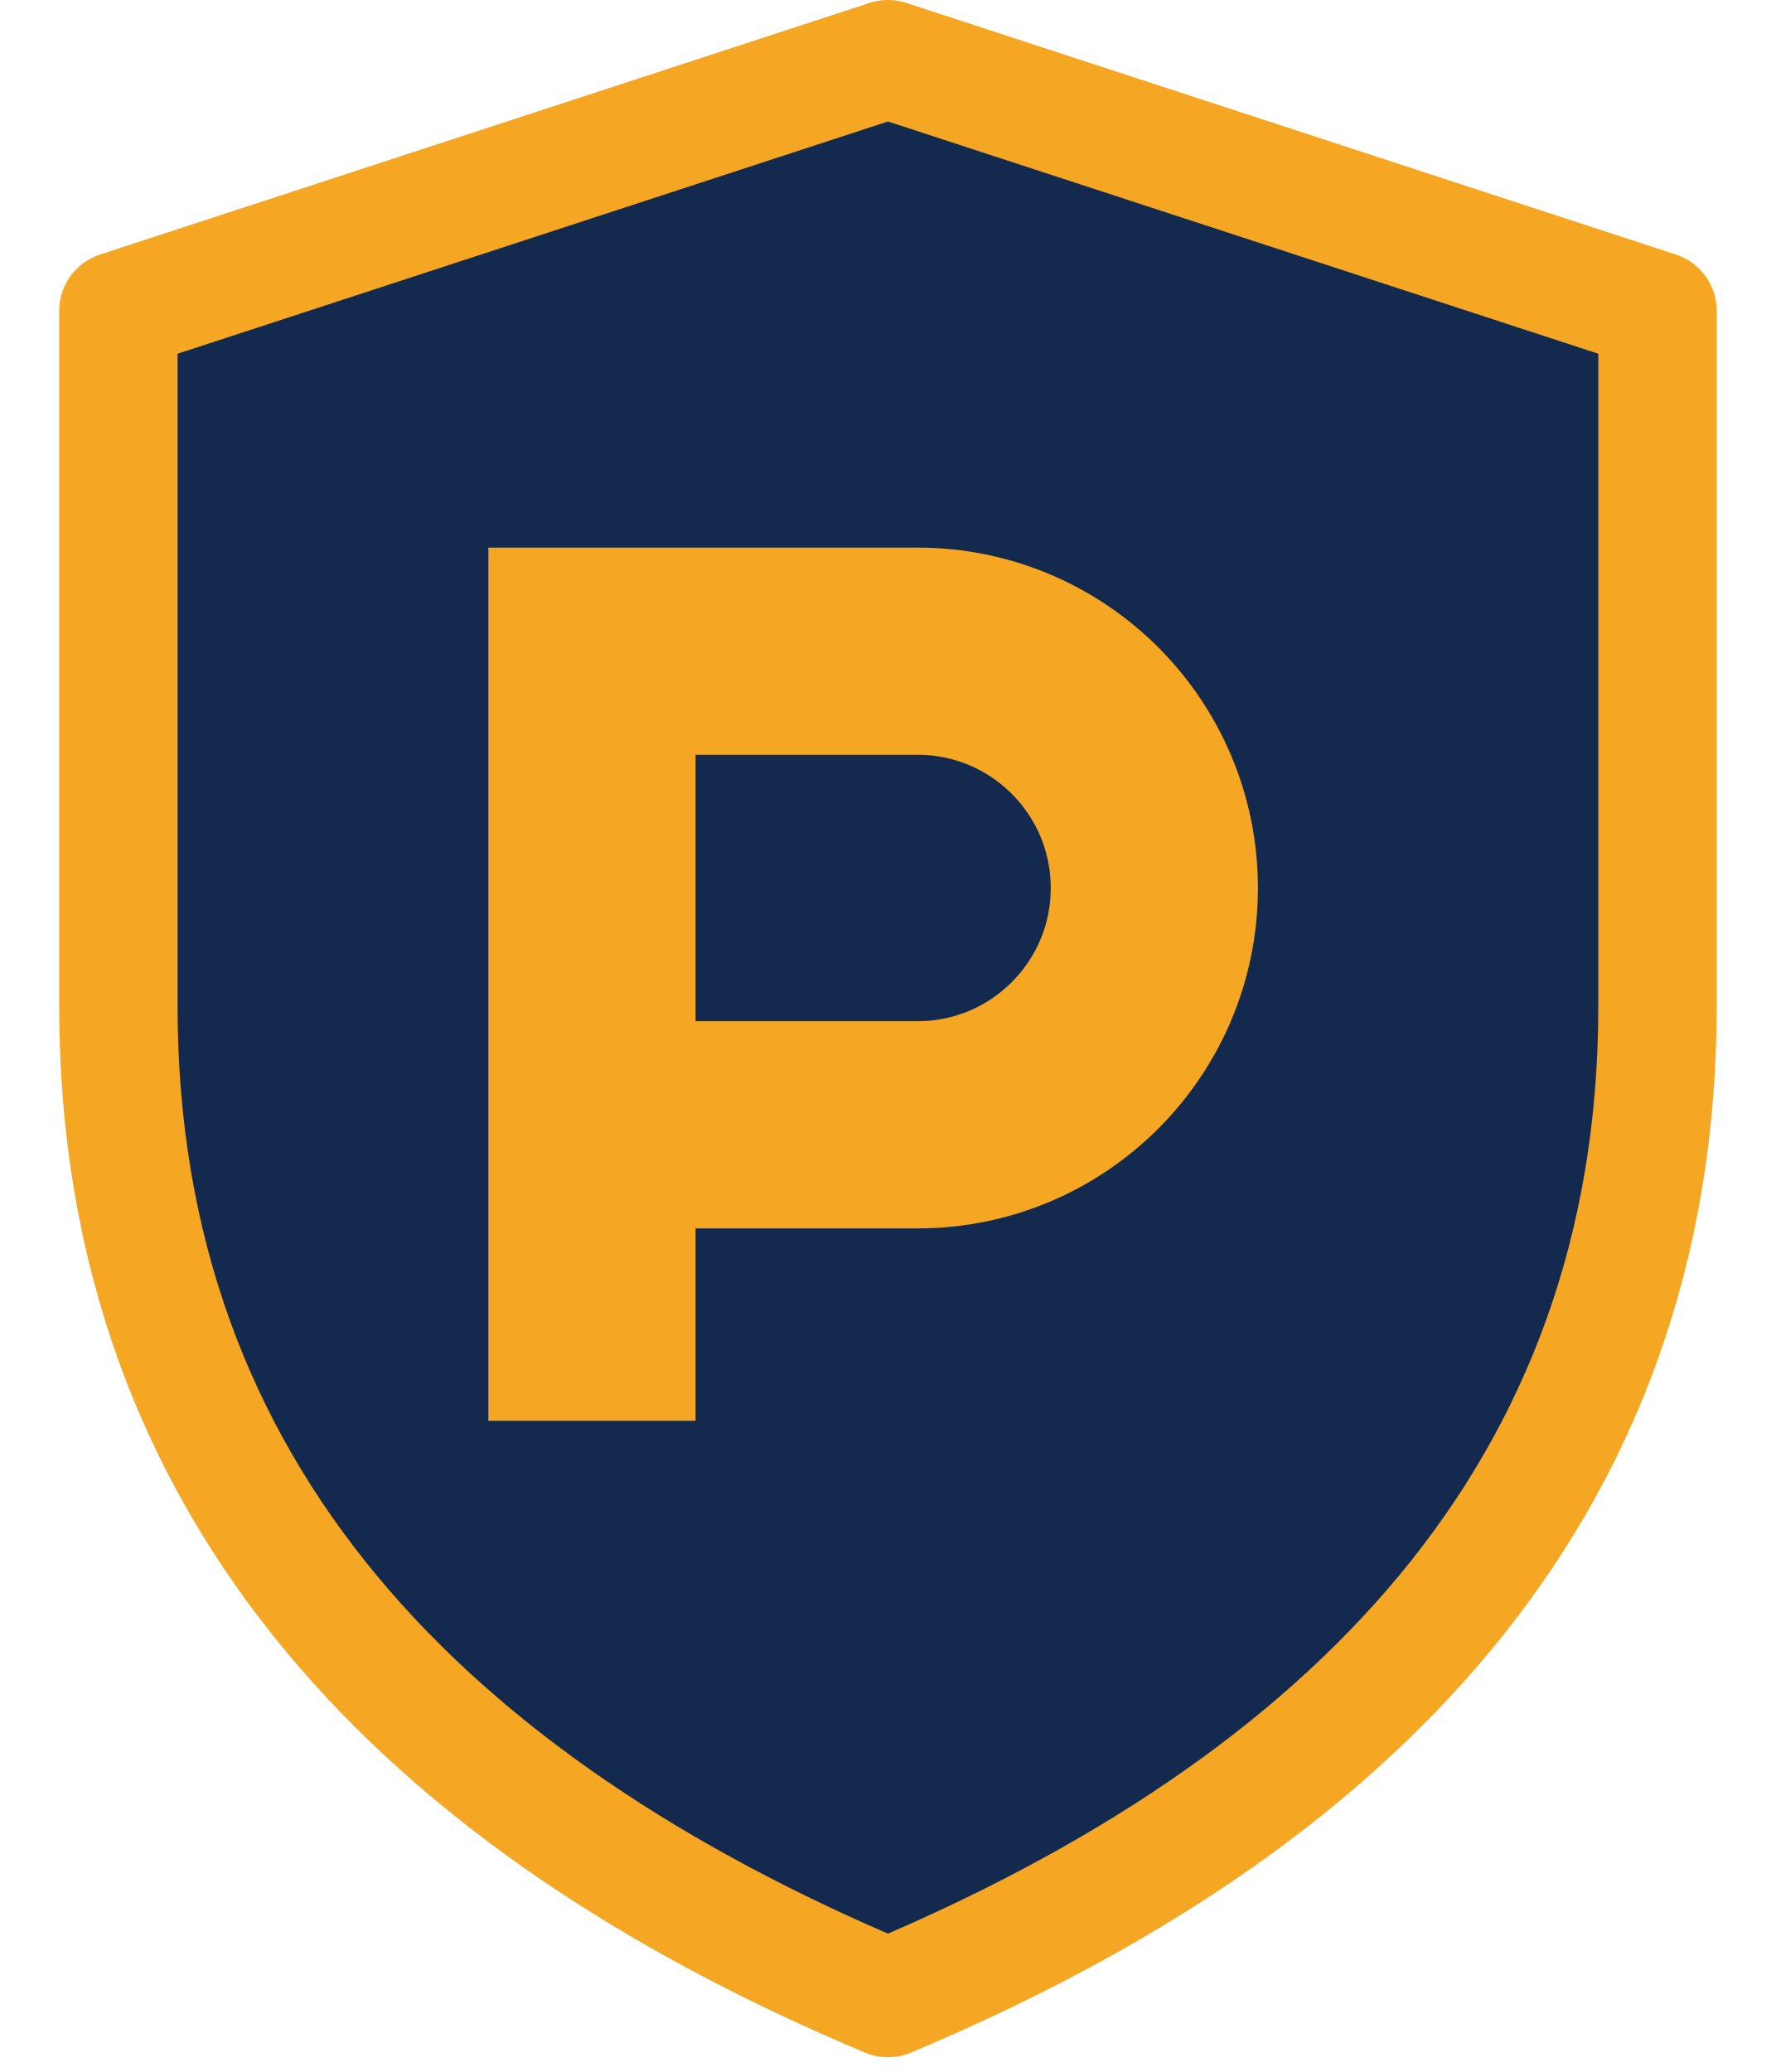
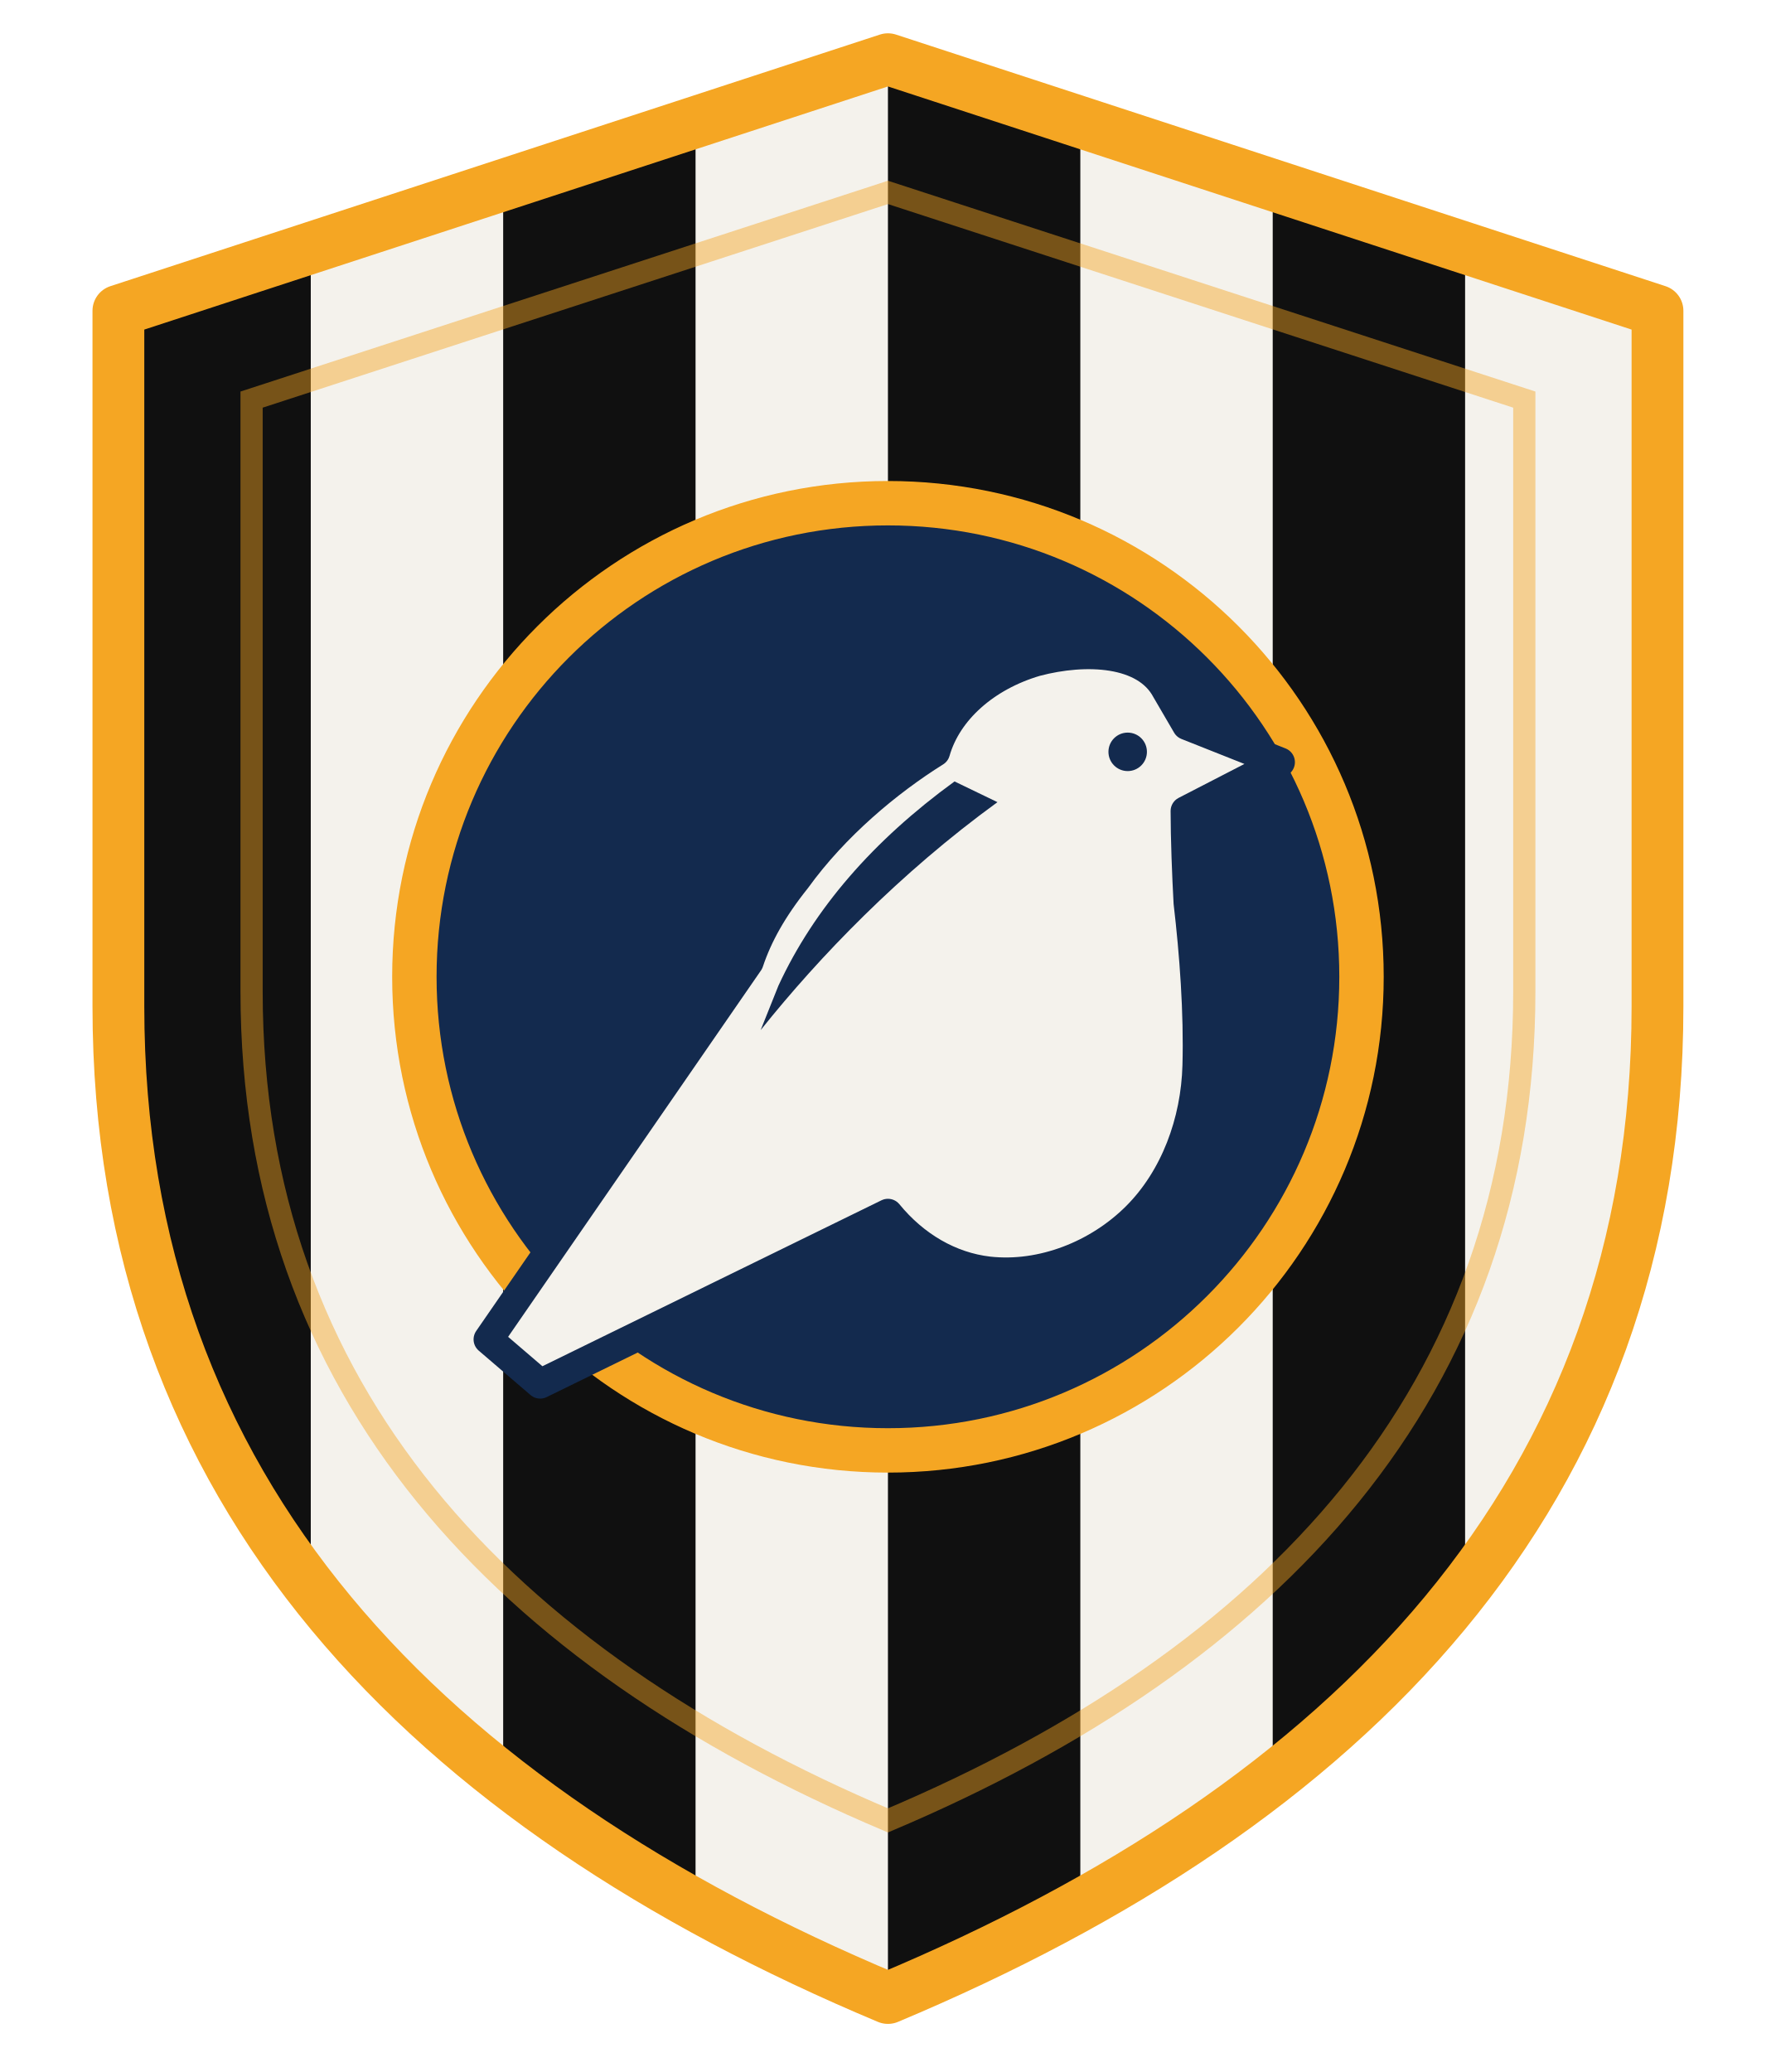
<svg xmlns="http://www.w3.org/2000/svg" viewBox="0 0 120 140">
-   <path d="M60 4 112 21v47c0 33-21 54-52 67C29 122 8 101 8 68V21Z" fill="#132A4E" stroke="#F5A623" stroke-width="8" stroke-linejoin="round" />
-   <path d="M40 96 V44 H62 a16 16 0 0 1 0 32 H40" fill="none" stroke="#F5A623" stroke-width="14" stroke-linejoin="miter" />
+   <defs>
+     <clipPath id="cc">
+       <path d="M60 4 112 21v47c0 33-21 54-52 67C29 122 8 101 8 68V21Z" />
+     </clipPath>
+   </defs>
+   <path d="M60 4 112 21v47c0 33-21 54-52 67C29 122 8 101 8 68V21Z" fill="#F4F2EC" />
+   <g clip-path="url(#cc)">
+     <rect x="8" y="0" width="13" height="140" fill="#101010" />
+     <rect x="34" y="0" width="13" height="140" fill="#101010" />
+     <rect x="60" y="0" width="13" height="140" fill="#101010" />
+     <rect x="86" y="0" width="13" height="140" fill="#101010" />
+   </g>
+   <path d="M60 13 103 27v40c0 27-17 45-43 56-26-11-43-29-43-56V27Z" fill="none" stroke="rgba(245,166,35,.45)" stroke-width="1.5" />
+   <circle cx="60" cy="66" r="32" fill="#132A4E" />
+   <circle cx="60" cy="66" r="32" fill="none" stroke="#F5A623" stroke-width="3" />
+   <path d="M86.5 51.5 L80.2 49 L78.8 46.6 C77.4 44 73.4 43.8 70 44.7 C66.6 45.7 64 48 63.2 50.8 C60 52.8 56.4 55.8 53.8 59.4 C52.2 61.4 51.2 63.2 50.6 65 L33 90.5 L36.5 93.5 L60 82 C61.8 84.2 64.2 85.6 66.8 85.9 C70.4 86.3 74.2 84.8 76.8 82.2 C79.4 79.6 80.8 75.8 80.9 72 C81 68.4 80.7 64.4 80.3 61 C80.2 59.2 80.1 56.6 80.1 54.8 L86.5 51.5 Z" fill="#F4F2EC" stroke="#132A4E" stroke-width="2" stroke-linejoin="round" />
+   <path d="M64.5 52.8 C59 56.8 55 61.4 52.6 66.6 L51.4 69.6 C55.4 64.6 60.8 59 67.4 54.2 Z" fill="#132A4E" />
+   <circle cx="76.2" cy="50.8" r="1.3" fill="#132A4E" />
+   <path d="M60 4 112 21v47c0 33-21 54-52 67C29 122 8 101 8 68V21Z" fill="none" stroke="#F5A623" stroke-width="3.5" stroke-linejoin="round" />
</svg>
